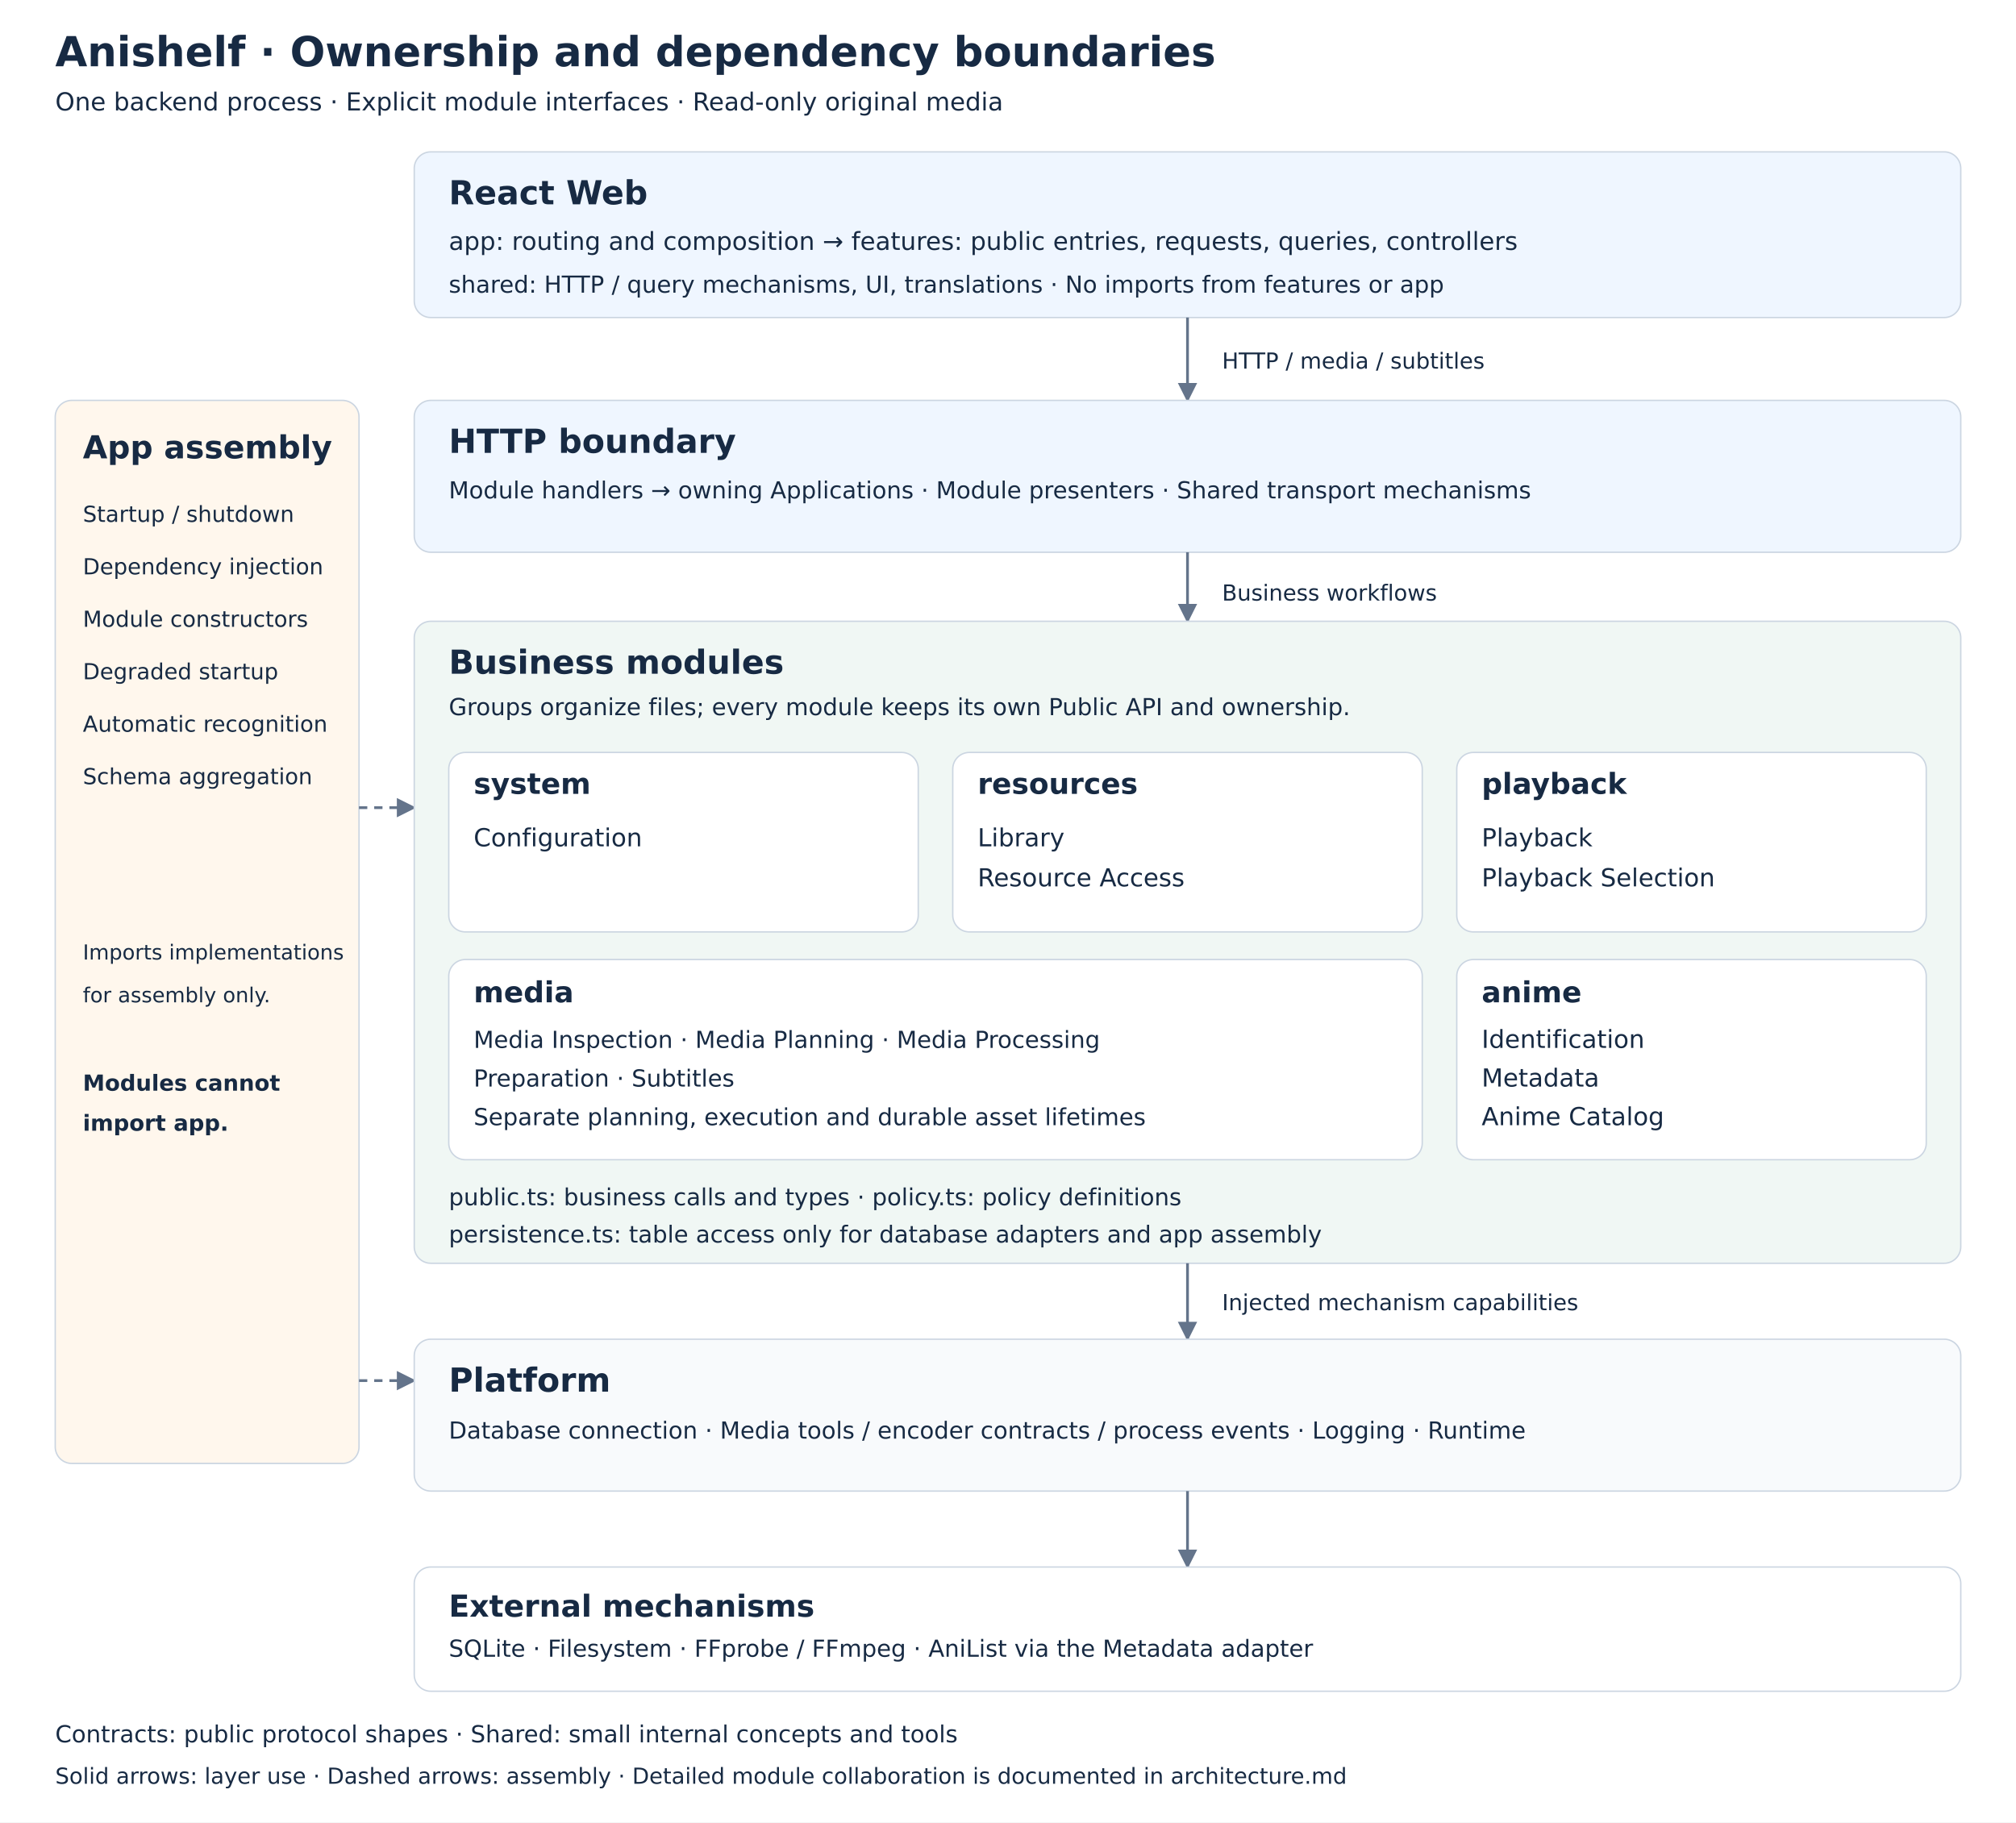
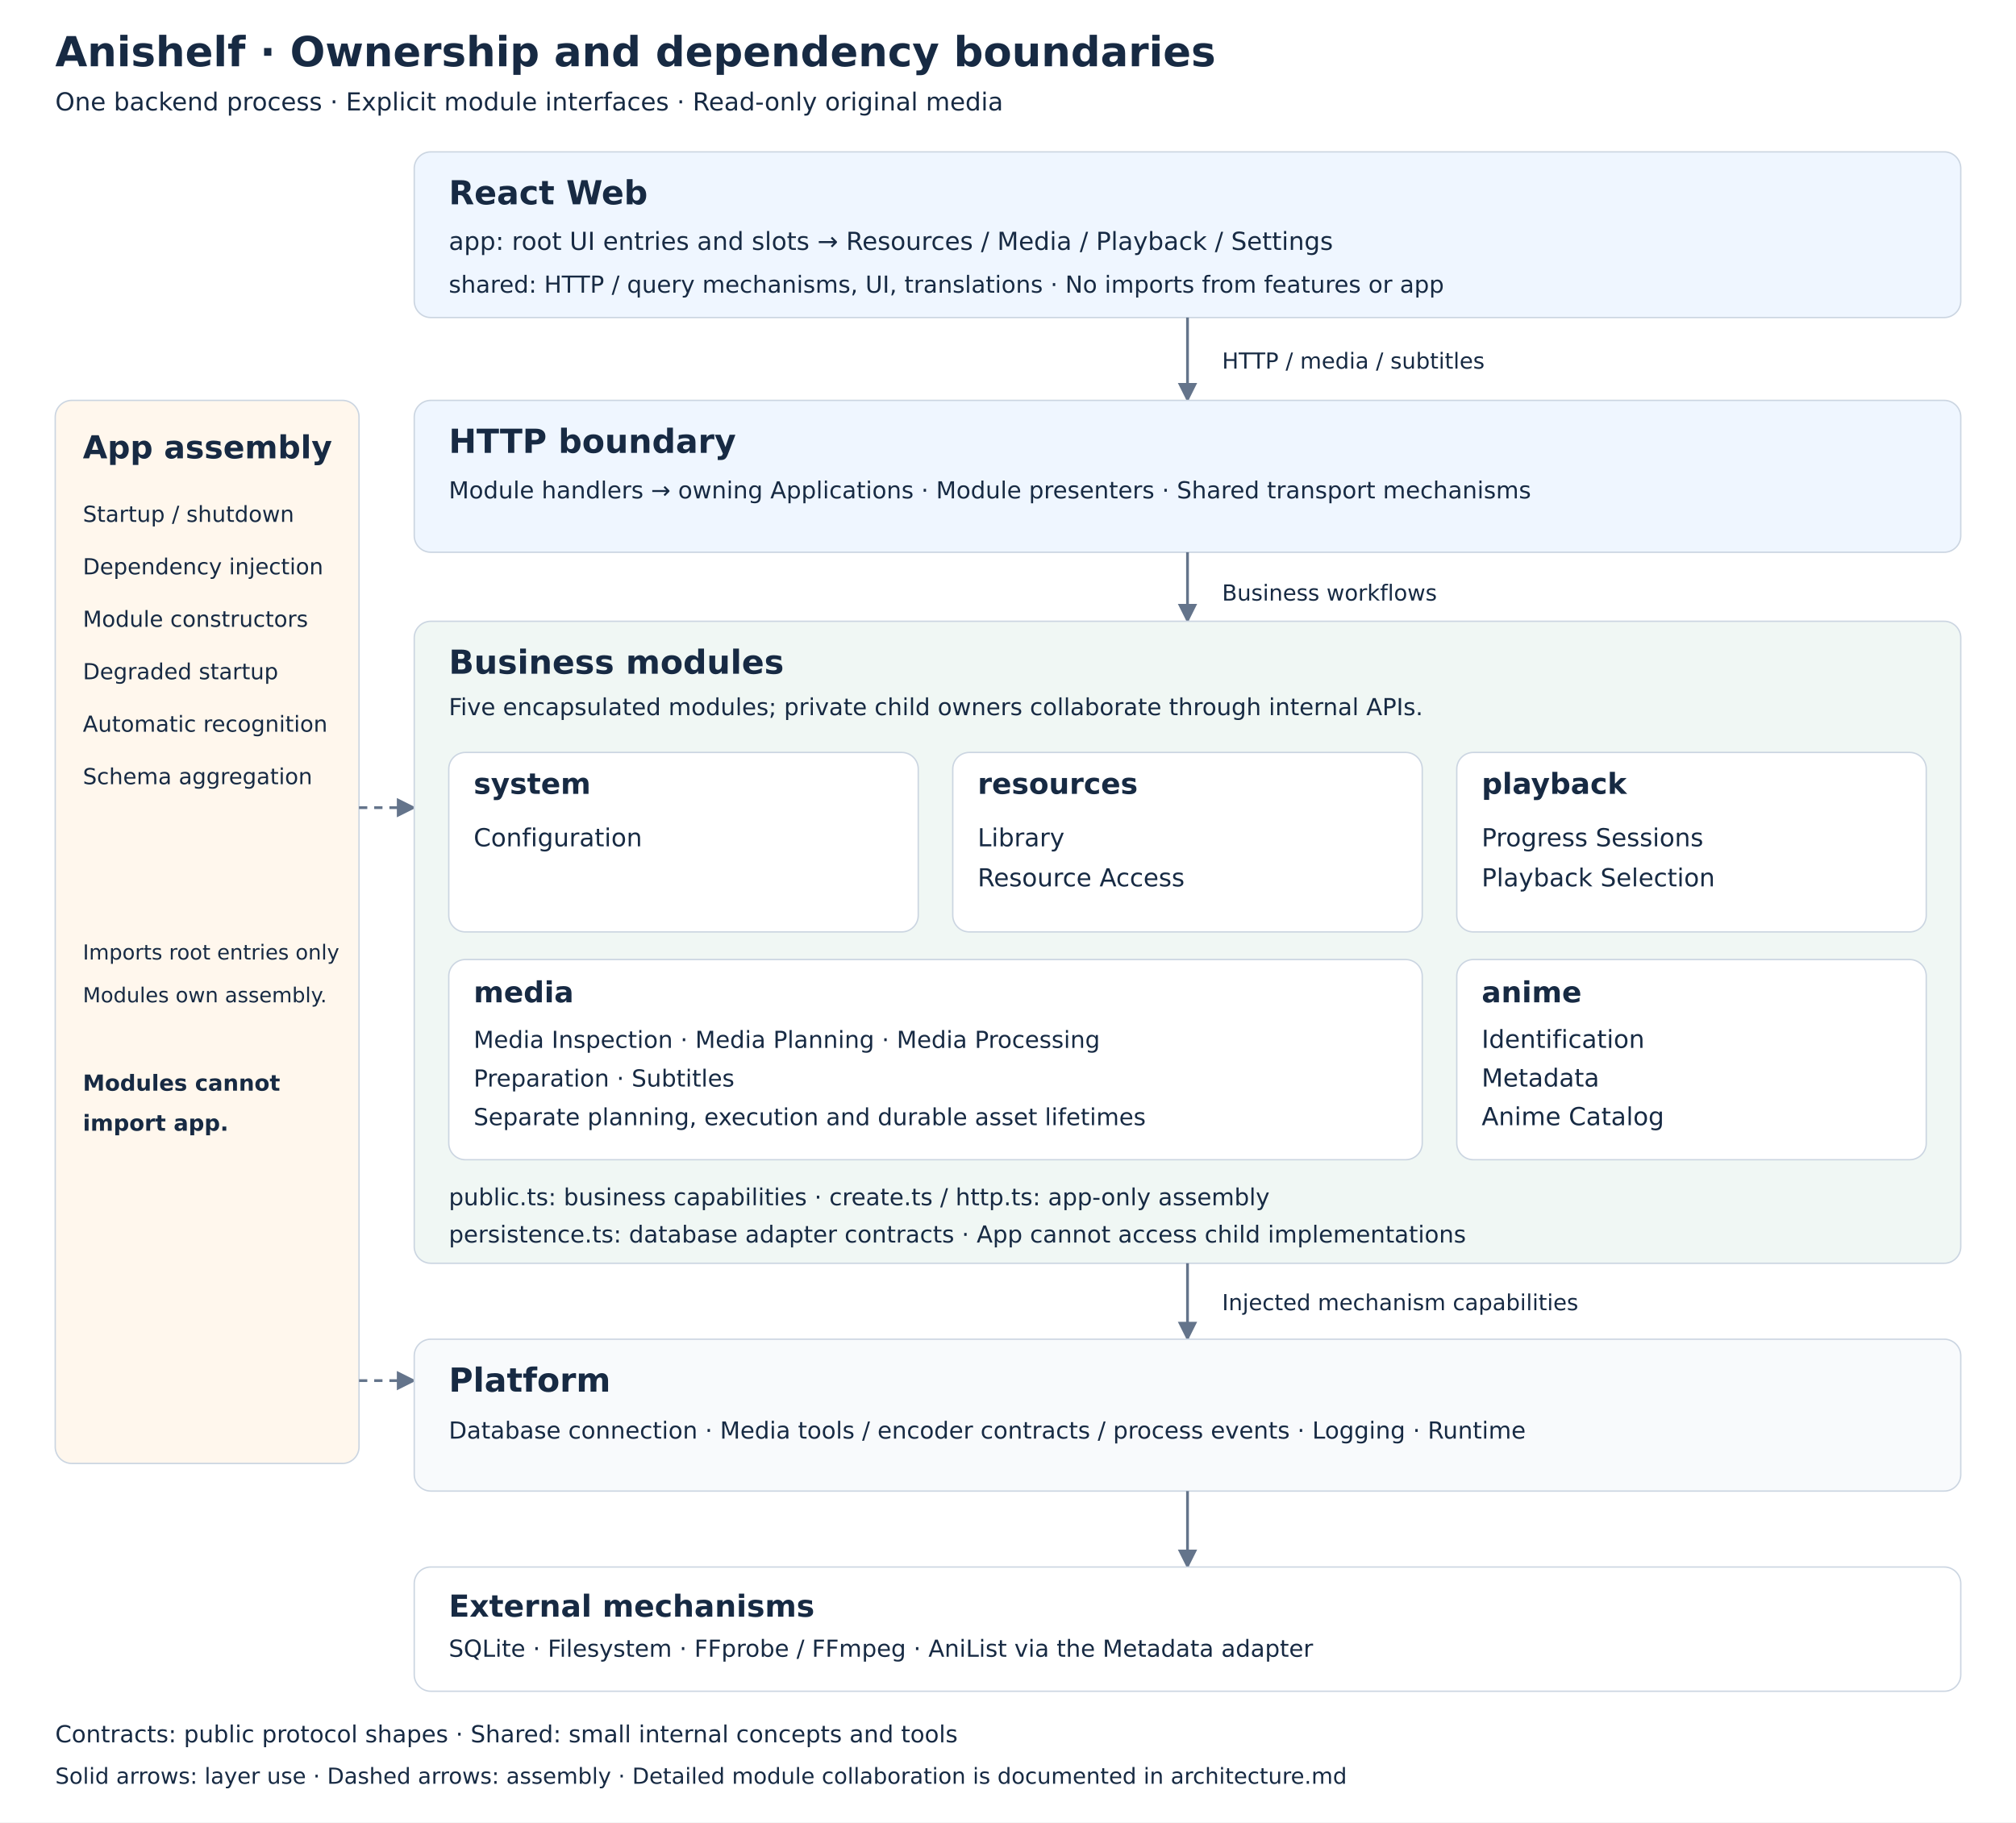
<svg xmlns="http://www.w3.org/2000/svg" width="1460" height="1320" viewBox="0 0 1460 1320" role="img" aria-labelledby="title desc">
  <defs>
    <marker id="arrow" viewBox="0 0 10 10" refX="9" refY="5" markerWidth="7" markerHeight="7" orient="auto-start-reverse">
      <path d="M0 0 10 5 0 10z" fill="#64748b" />
    </marker>
  </defs>
  <rect width="1460" height="1320" fill="white" />
  <g font-family="DejaVu Sans, Arial, sans-serif" fill="#172a43">
    <text x="40" y="48" font-size="30" font-weight="600">Anishelf · Ownership and dependency boundaries</text>
    <text x="40" y="80" font-size="18">One backend process · Explicit module interfaces · Read-only original media</text>
    <rect x="300" y="110" width="1120" height="120" rx="12" fill="#eff6ff" stroke="#cbd5e1" />
    <text x="325" y="148" font-size="24" font-weight="600">React Web</text>
-     <text x="325" y="181" font-size="18">app: routing and composition  →  features: public entries, requests, queries, controllers</text>
+     <text x="325" y="181" font-size="18">app: root UI entries and slots → Resources / Media / Playback / Settings</text>
    <text x="325" y="212" font-size="17">shared: HTTP / query mechanisms, UI, translations · No imports from features or app</text>
    <path d="M860 230 V290" fill="none" stroke="#64748b" stroke-width="2" marker-end="url(#arrow)" />
    <text x="885" y="267" font-size="16">HTTP / media / subtitles</text>
    <rect x="300" y="290" width="1120" height="110" rx="12" fill="#eff6ff" stroke="#cbd5e1" />
    <text x="325" y="328" font-size="24" font-weight="600">HTTP boundary</text>
    <text x="325" y="361" font-size="17">Module handlers → owning Applications · Module presenters · Shared transport mechanisms</text>
    <rect x="40" y="290" width="220" height="770" rx="12" fill="#fff7ed" stroke="#cbd5e1" />
    <text x="60" y="332" font-size="23" font-weight="600">App assembly</text>
    <text x="60" y="378" font-size="16">Startup / shutdown</text>
    <text x="60" y="416" font-size="16">Dependency injection</text>
    <text x="60" y="454" font-size="16">Module constructors</text>
    <text x="60" y="492" font-size="16">Degraded startup</text>
    <text x="60" y="530" font-size="16">Automatic recognition</text>
    <text x="60" y="568" font-size="16">Schema aggregation</text>
-     <text x="60" y="695" font-size="15">Imports implementations</text>
-     <text x="60" y="726" font-size="15">for assembly only.</text>
+     <text x="60" y="695" font-size="15">Imports root entries only</text>
+     <text x="60" y="726" font-size="15">Modules own assembly.</text>
    <text x="60" y="790" font-size="16" font-weight="600">Modules cannot</text>
    <text x="60" y="819" font-size="16" font-weight="600">import app.</text>
    <path d="M260 585 H300" fill="none" stroke="#64748b" stroke-width="2" stroke-dasharray="6 5" marker-end="url(#arrow)" />
    <path d="M260 1000 H300" fill="none" stroke="#64748b" stroke-width="2" stroke-dasharray="6 5" marker-end="url(#arrow)" />
    <path d="M860 400 V450" fill="none" stroke="#64748b" stroke-width="2" marker-end="url(#arrow)" />
    <text x="885" y="435" font-size="16">Business workflows</text>
    <rect x="300" y="450" width="1120" height="465" rx="12" fill="#f0f7f4" stroke="#cbd5e1" />
    <text x="325" y="488" font-size="24" font-weight="600">Business modules</text>
-     <text x="325" y="518" font-size="17">Groups organize files; every module keeps its own Public API and ownership.</text>
+     <text x="325" y="518" font-size="17">Five encapsulated modules; private child owners collaborate through internal APIs.</text>
    <rect x="325" y="545" width="340" height="130" rx="12" fill="white" stroke="#cbd5e1" />
    <text x="343" y="575" font-size="21" font-weight="600">system</text>
    <text x="343" y="613" font-size="18">Configuration</text>
    <rect x="690" y="545" width="340" height="130" rx="12" fill="white" stroke="#cbd5e1" />
    <text x="708" y="575" font-size="21" font-weight="600">resources</text>
    <text x="708" y="613" font-size="18">Library</text>
    <text x="708" y="642" font-size="18">Resource Access</text>
    <rect x="1055" y="545" width="340" height="130" rx="12" fill="white" stroke="#cbd5e1" />
    <text x="1073" y="575" font-size="21" font-weight="600">playback</text>
-     <text x="1073" y="613" font-size="18">Playback</text>
+     <text x="1073" y="613" font-size="18">Progress Sessions</text>
    <text x="1073" y="642" font-size="18">Playback Selection</text>
    <rect x="325" y="695" width="705" height="145" rx="12" fill="white" stroke="#cbd5e1" />
    <text x="343" y="726" font-size="21" font-weight="600">media</text>
    <text x="343" y="759" font-size="17">Media Inspection · Media Planning · Media Processing</text>
    <text x="343" y="787" font-size="17">Preparation · Subtitles</text>
    <text x="343" y="815" font-size="17">Separate planning, execution and durable asset lifetimes</text>
    <rect x="1055" y="695" width="340" height="145" rx="12" fill="white" stroke="#cbd5e1" />
    <text x="1073" y="726" font-size="21" font-weight="600">anime</text>
    <text x="1073" y="759" font-size="18">Identification</text>
    <text x="1073" y="787" font-size="18">Metadata</text>
    <text x="1073" y="815" font-size="18">Anime Catalog</text>
-     <text x="325" y="873" font-size="17">public.ts: business calls and types · policy.ts: policy definitions</text>
-     <text x="325" y="900" font-size="17">persistence.ts: table access only for database adapters and app assembly</text>
+     <text x="325" y="873" font-size="17">public.ts: business capabilities · create.ts / http.ts: app-only assembly</text>
+     <text x="325" y="900" font-size="17">persistence.ts: database adapter contracts · App cannot access child implementations</text>
    <path d="M860 915 V970" fill="none" stroke="#64748b" stroke-width="2" marker-end="url(#arrow)" />
    <text x="885" y="949" font-size="16">Injected mechanism capabilities</text>
    <rect x="300" y="970" width="1120" height="110" rx="12" fill="#f8fafc" stroke="#cbd5e1" />
    <text x="325" y="1008" font-size="24" font-weight="600">Platform</text>
    <text x="325" y="1042" font-size="17">Database connection · Media tools / encoder contracts / process events · Logging · Runtime</text>
    <path d="M860 1080 V1135" fill="none" stroke="#64748b" stroke-width="2" marker-end="url(#arrow)" />
    <rect x="300" y="1135" width="1120" height="90" rx="12" fill="white" stroke="#cbd5e1" />
    <text x="325" y="1171" font-size="22" font-weight="600">External mechanisms</text>
    <text x="325" y="1200" font-size="17">SQLite · Filesystem · FFprobe / FFmpeg · AniList via the Metadata adapter</text>
    <text x="40" y="1262" font-size="17">Contracts: public protocol shapes · Shared: small internal concepts and tools</text>
    <text x="40" y="1292" font-size="16">Solid arrows: layer use · Dashed arrows: assembly · Detailed module collaboration is documented in architecture.md</text>
  </g>
</svg>
